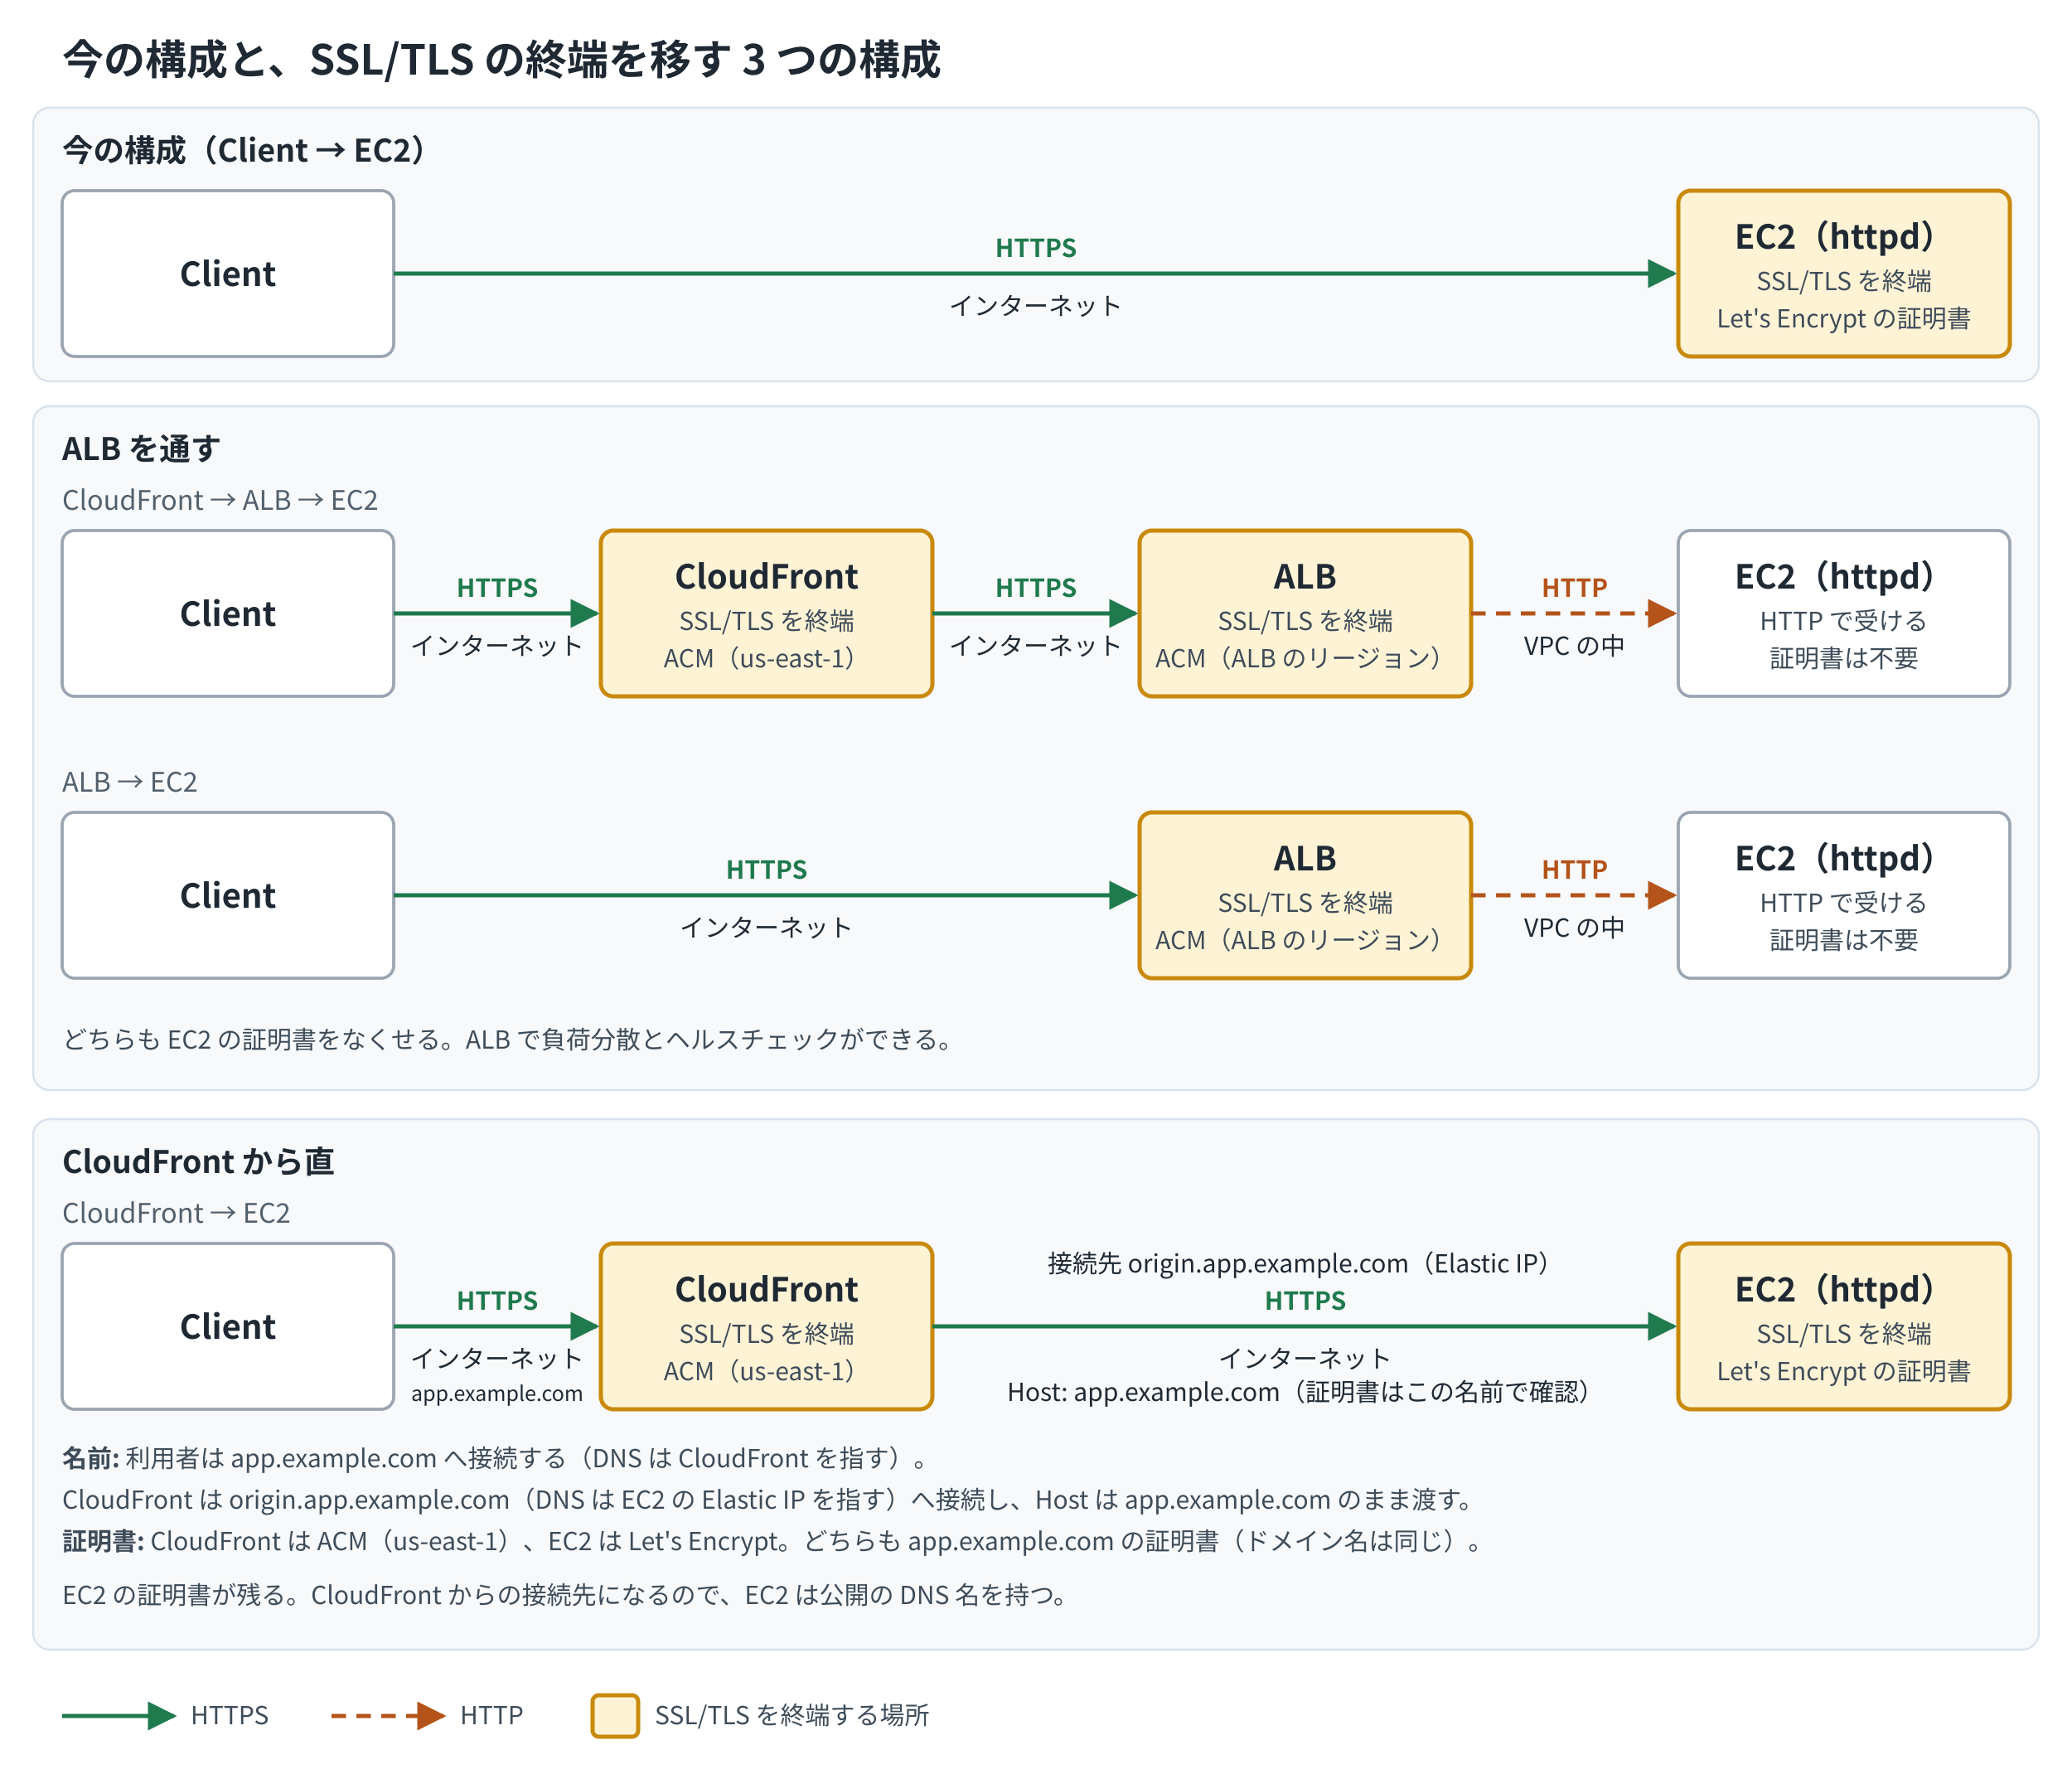
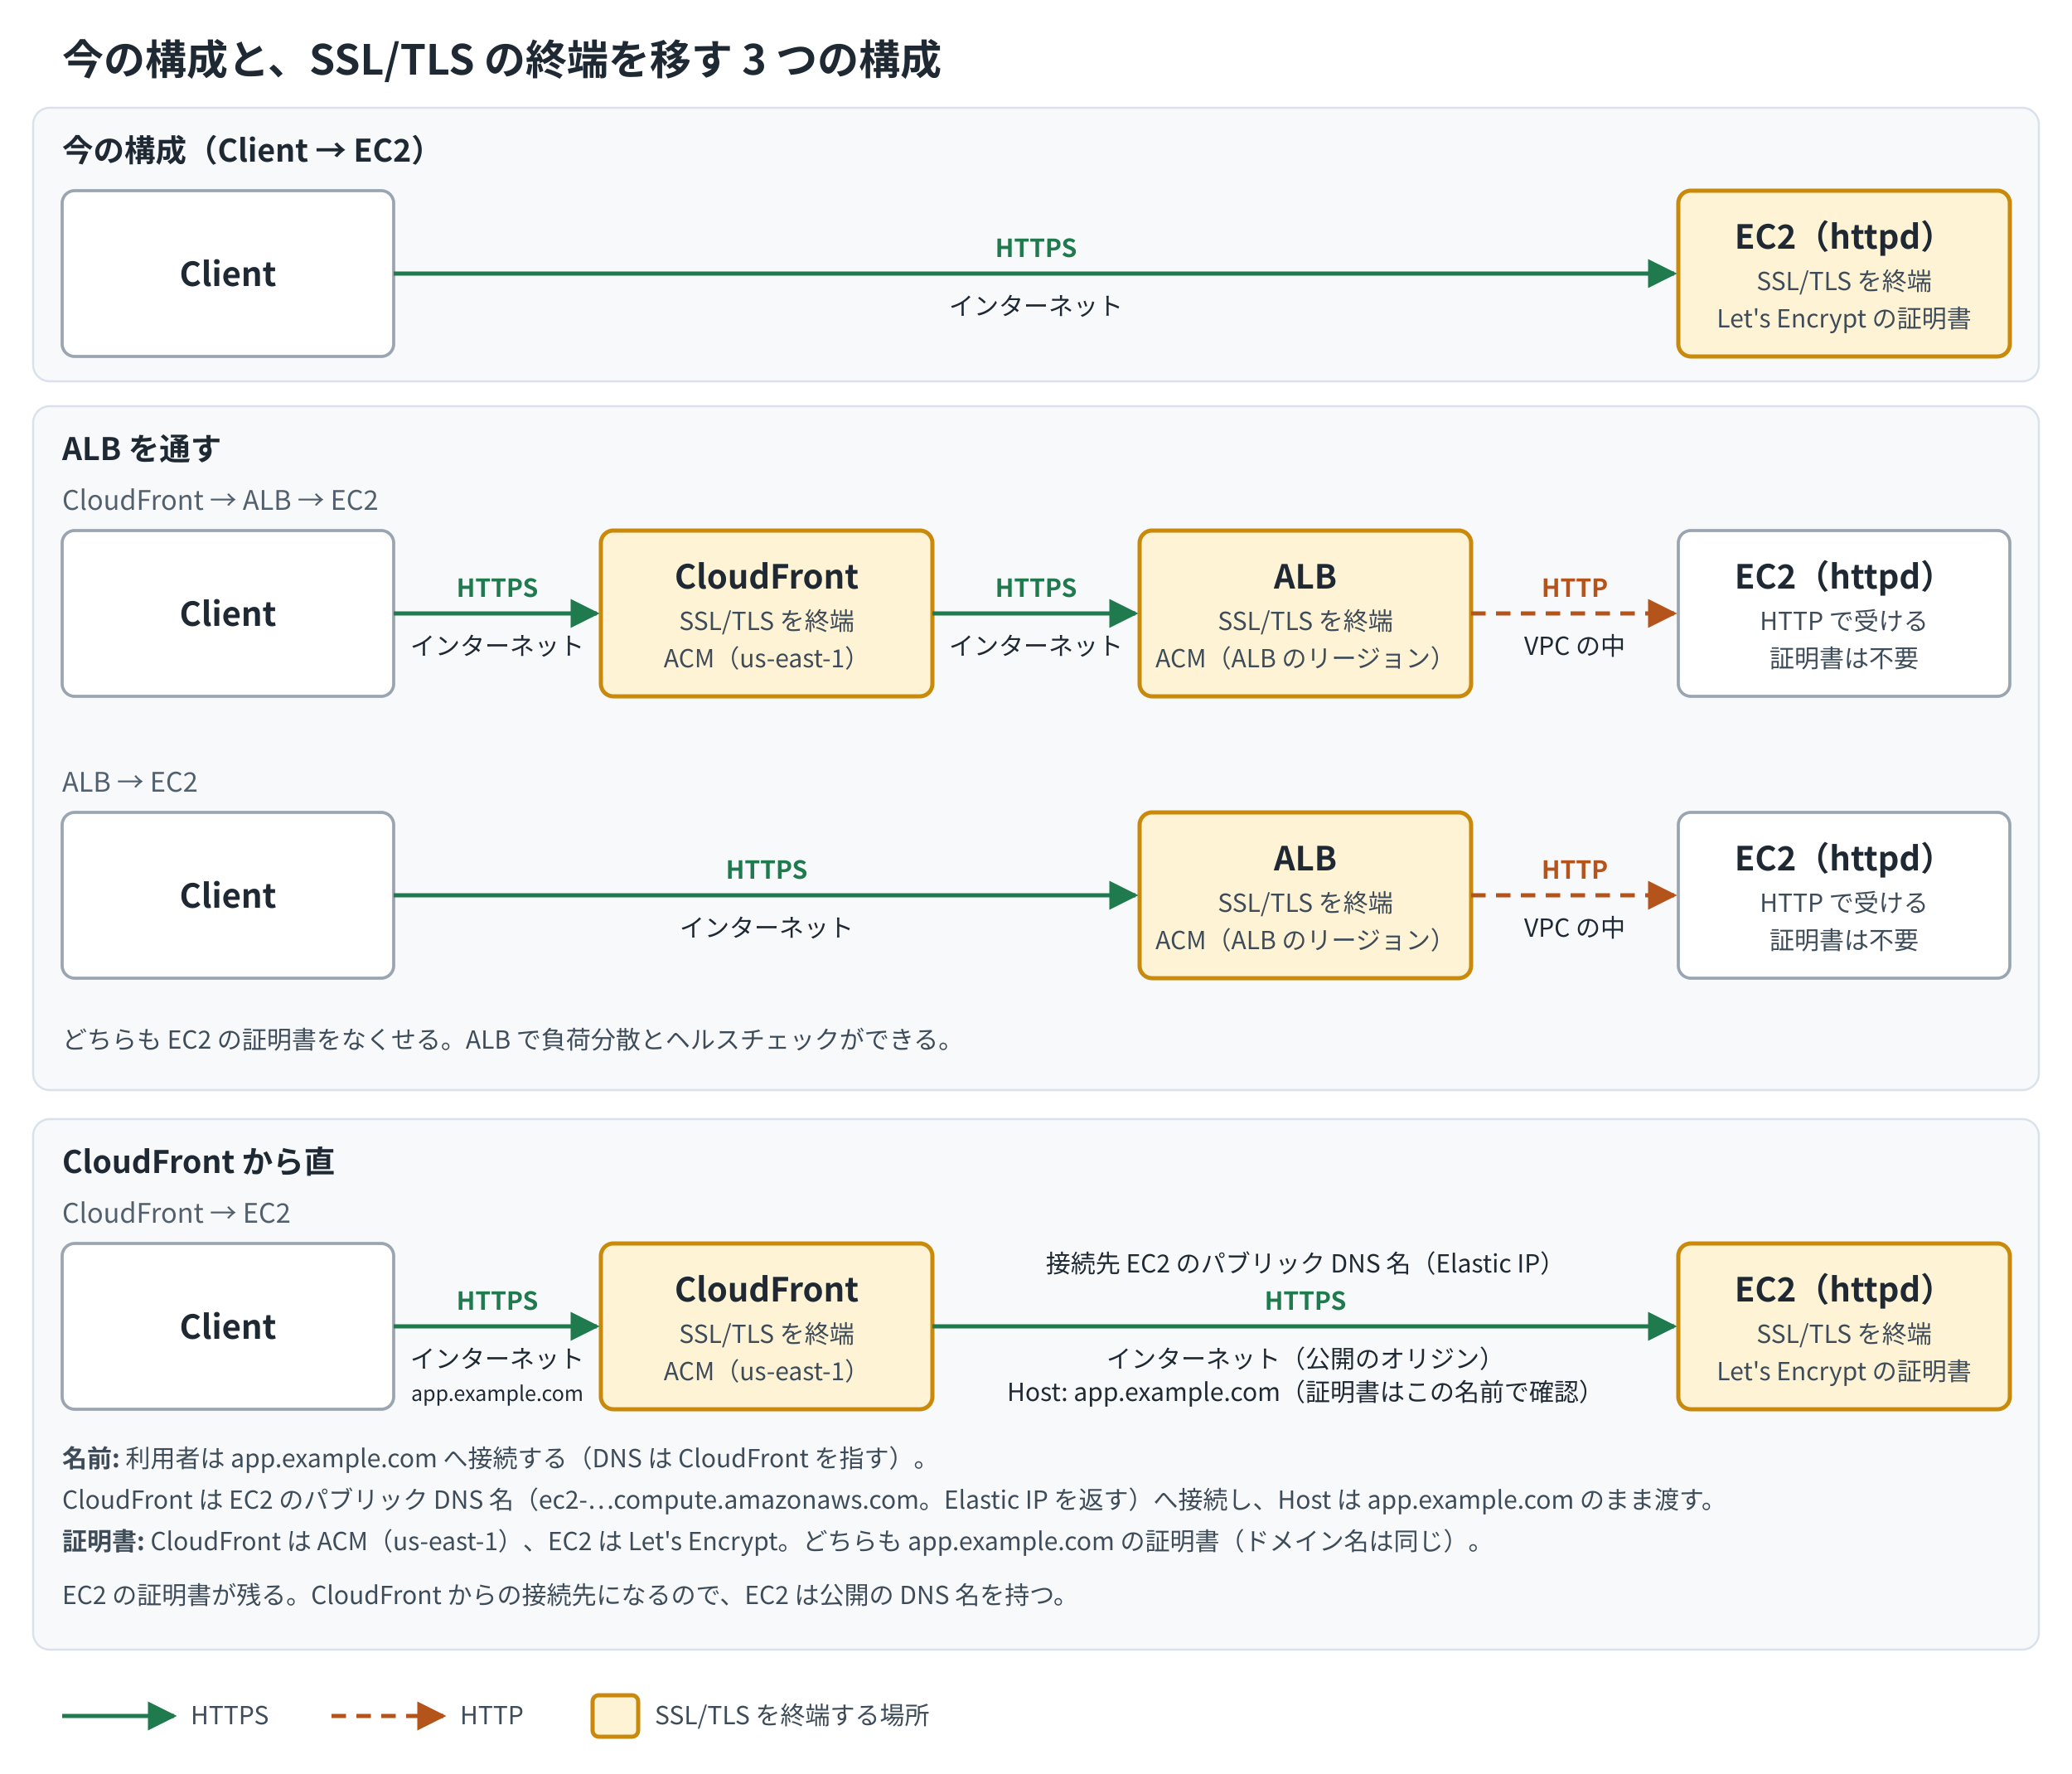
<svg xmlns="http://www.w3.org/2000/svg" viewBox="0 0 1000 856" width="1000" height="856" role="img" aria-labelledby="title desc">
  <defs>
    <marker id="arrow-https" viewBox="0 0 10 10" refX="9" refY="5" markerWidth="7" markerHeight="7" orient="auto-start-reverse">
      <path d="M0 0L10 5L0 10z" fill="#1f7a4d" />
    </marker>
    <marker id="arrow-http" viewBox="0 0 10 10" refX="9" refY="5" markerWidth="7" markerHeight="7" orient="auto-start-reverse">
      <path d="M0 0L10 5L0 10z" fill="#b4531a" />
    </marker>
    <style>
      text { font-family: "Hiragino Sans", "Noto Sans CJK JP", "Yu Gothic", sans-serif; fill: #1f2933; }
      .heading { font-size: 20px; font-weight: 700; }
      .group { font-size: 15px; font-weight: 700; }
      .row { font-size: 13px; fill: #52606d; }
      .name { font-size: 16px; font-weight: 700; text-anchor: middle; }
      .sub { font-size: 12px; text-anchor: middle; fill: #3e4c59; }
      .label { font-size: 12px; text-anchor: middle; }
      .https { fill: #1f7a4d; font-weight: 700; }
      .http { fill: #b4531a; font-weight: 700; }
      .legend { font-size: 12px; fill: #3e4c59; }
      .panel { fill: #f7f9fb; stroke: #d9e2ec; }
      .node { fill: #ffffff; stroke: #9aa5b1; stroke-width: 1.5; }
      .term { fill: #fff3d6; stroke: #c98a0c; stroke-width: 2; }
      .line-https { stroke: #1f7a4d; stroke-width: 2; fill: none; marker-end: url(#arrow-https); }
      .line-http { stroke: #b4531a; stroke-width: 2; stroke-dasharray: 7 5; fill: none; marker-end: url(#arrow-http); }
    </style>
  </defs>
  <rect width="1000" height="856" fill="#ffffff" />
  <text class="heading" x="30" y="36">今の構成と、SSL/TLS の終端を移す 3 つの構成</text>
  <rect class="panel" x="16" y="52" width="968" height="132" rx="8" />
  <text class="group" x="30" y="78">今の構成（Client → EC2）</text>
  <rect class="node" x="30" y="92" width="160" height="80" rx="6" />
  <text class="name" x="110" y="138">Client</text>
  <rect class="term" x="810" y="92" width="160" height="80" rx="6" />
  <text class="name" x="890" y="120">EC2（httpd）</text>
  <text class="sub" x="890" y="140">SSL/TLS を終端</text>
  <text class="sub" x="890" y="158">Let's Encrypt の証明書</text>
  <line class="line-https" x1="190" y1="132" x2="808" y2="132" />
  <text class="label https" x="500" y="124">HTTPS</text>
  <text class="label" x="500" y="152">インターネット</text>
  <g transform="translate(0 144)">
    <rect class="panel" x="16" y="52" width="968" height="330" rx="8" />
    <text class="group" x="30" y="78">ALB を通す</text>
    <text class="row" x="30" y="102">CloudFront → ALB → EC2</text>
    <rect class="node" x="30" y="112" width="160" height="80" rx="6" />
    <text class="name" x="110" y="158">Client</text>
    <rect class="term" x="290" y="112" width="160" height="80" rx="6" />
    <text class="name" x="370" y="140">CloudFront</text>
    <text class="sub" x="370" y="160">SSL/TLS を終端</text>
    <text class="sub" x="370" y="178">ACM（us-east-1）</text>
    <rect class="term" x="550" y="112" width="160" height="80" rx="6" />
    <text class="name" x="630" y="140">ALB</text>
    <text class="sub" x="630" y="160">SSL/TLS を終端</text>
    <text class="sub" x="630" y="178">ACM（ALB のリージョン）</text>
    <rect class="node" x="810" y="112" width="160" height="80" rx="6" />
    <text class="name" x="890" y="140">EC2（httpd）</text>
    <text class="sub" x="890" y="160">HTTP で受ける</text>
    <text class="sub" x="890" y="178">証明書は不要</text>
    <line class="line-https" x1="190" y1="152" x2="288" y2="152" />
    <text class="label https" x="240" y="144">HTTPS</text>
    <text class="label" x="240" y="172">インターネット</text>
    <line class="line-https" x1="450" y1="152" x2="548" y2="152" />
    <text class="label https" x="500" y="144">HTTPS</text>
    <text class="label" x="500" y="172">インターネット</text>
    <line class="line-http" x1="710" y1="152" x2="808" y2="152" />
    <text class="label http" x="760" y="144">HTTP</text>
    <text class="label" x="760" y="172">VPC の中</text>
    <text class="row" x="30" y="238">ALB → EC2</text>
    <rect class="node" x="30" y="248" width="160" height="80" rx="6" />
    <text class="name" x="110" y="294">Client</text>
    <rect class="term" x="550" y="248" width="160" height="80" rx="6" />
    <text class="name" x="630" y="276">ALB</text>
    <text class="sub" x="630" y="296">SSL/TLS を終端</text>
    <text class="sub" x="630" y="314">ACM（ALB のリージョン）</text>
    <rect class="node" x="810" y="248" width="160" height="80" rx="6" />
    <text class="name" x="890" y="276">EC2（httpd）</text>
    <text class="sub" x="890" y="296">HTTP で受ける</text>
    <text class="sub" x="890" y="314">証明書は不要</text>
    <line class="line-https" x1="190" y1="288" x2="548" y2="288" />
    <text class="label https" x="370" y="280">HTTPS</text>
    <text class="label" x="370" y="308">インターネット</text>
    <line class="line-http" x1="710" y1="288" x2="808" y2="288" />
    <text class="label http" x="760" y="280">HTTP</text>
    <text class="label" x="760" y="308">VPC の中</text>
    <text class="legend" x="30" y="362">どちらも EC2 の証明書をなくせる。ALB で負荷分散とヘルスチェックができる。</text>
    <rect class="panel" x="16" y="396" width="968" height="256" rx="8" />
    <text class="group" x="30" y="422">CloudFront から直</text>
    <text class="row" x="30" y="446">CloudFront → EC2</text>
    <rect class="node" x="30" y="456" width="160" height="80" rx="6" />
    <text class="name" x="110" y="502">Client</text>
    <rect class="term" x="290" y="456" width="160" height="80" rx="6" />
    <text class="name" x="370" y="484">CloudFront</text>
    <text class="sub" x="370" y="504">SSL/TLS を終端</text>
    <text class="sub" x="370" y="522">ACM（us-east-1）</text>
    <rect class="term" x="810" y="456" width="160" height="80" rx="6" />
    <text class="name" x="890" y="484">EC2（httpd）</text>
    <text class="sub" x="890" y="504">SSL/TLS を終端</text>
    <text class="sub" x="890" y="522">Let's Encrypt の証明書</text>
    <line class="line-https" x1="190" y1="496" x2="288" y2="496" />
    <text class="label https" x="240" y="488">HTTPS</text>
    <text class="label" x="240" y="516">インターネット</text>
    <text class="label" x="240" y="532" style="font-size: 10px">app.example.com</text>
    <line class="line-https" x1="450" y1="496" x2="808" y2="496" />
-     <text class="label" x="630" y="470">接続先 origin.app.example.com（Elastic IP）</text>
+     <text class="label" x="630" y="470">接続先 EC2 のパブリック DNS 名（Elastic IP）</text>
    <text class="label https" x="630" y="488">HTTPS</text>
-     <text class="label" x="630" y="516">インターネット</text>
+     <text class="label" x="630" y="516">インターネット（公開のオリジン）</text>
    <text class="label" x="630" y="532">Host: app.example.com（証明書はこの名前で確認）</text>
    <text class="legend" x="30" y="564">
      <tspan font-weight="700">名前:</tspan> 利用者は app.example.com へ接続する（DNS は CloudFront を指す）。</text>
-     <text class="legend" x="30" y="584">CloudFront は origin.app.example.com（DNS は EC2 の Elastic IP を指す）へ接続し、Host は app.example.com のまま渡す。</text>
+     <text class="legend" x="30" y="584">CloudFront は EC2 のパブリック DNS 名（ec2-…compute.amazonaws.com。Elastic IP を返す）へ接続し、Host は app.example.com のまま渡す。</text>
    <text class="legend" x="30" y="604">
      <tspan font-weight="700">証明書:</tspan> CloudFront は ACM（us-east-1）、EC2 は Let's Encrypt。どちらも app.example.com の証明書（ドメイン名は同じ）。</text>
    <text class="legend" x="30" y="630">EC2 の証明書が残る。CloudFront からの接続先になるので、EC2 は公開の DNS 名を持つ。</text>
    <line class="line-https" x1="30" y1="684" x2="84" y2="684" />
    <text class="legend" x="92" y="688">HTTPS</text>
    <line class="line-http" x1="160" y1="684" x2="214" y2="684" />
    <text class="legend" x="222" y="688">HTTP</text>
    <rect class="term" x="286" y="674" width="22" height="20" rx="3" />
    <text class="legend" x="316" y="688">SSL/TLS を終端する場所</text>
  </g>
</svg>
